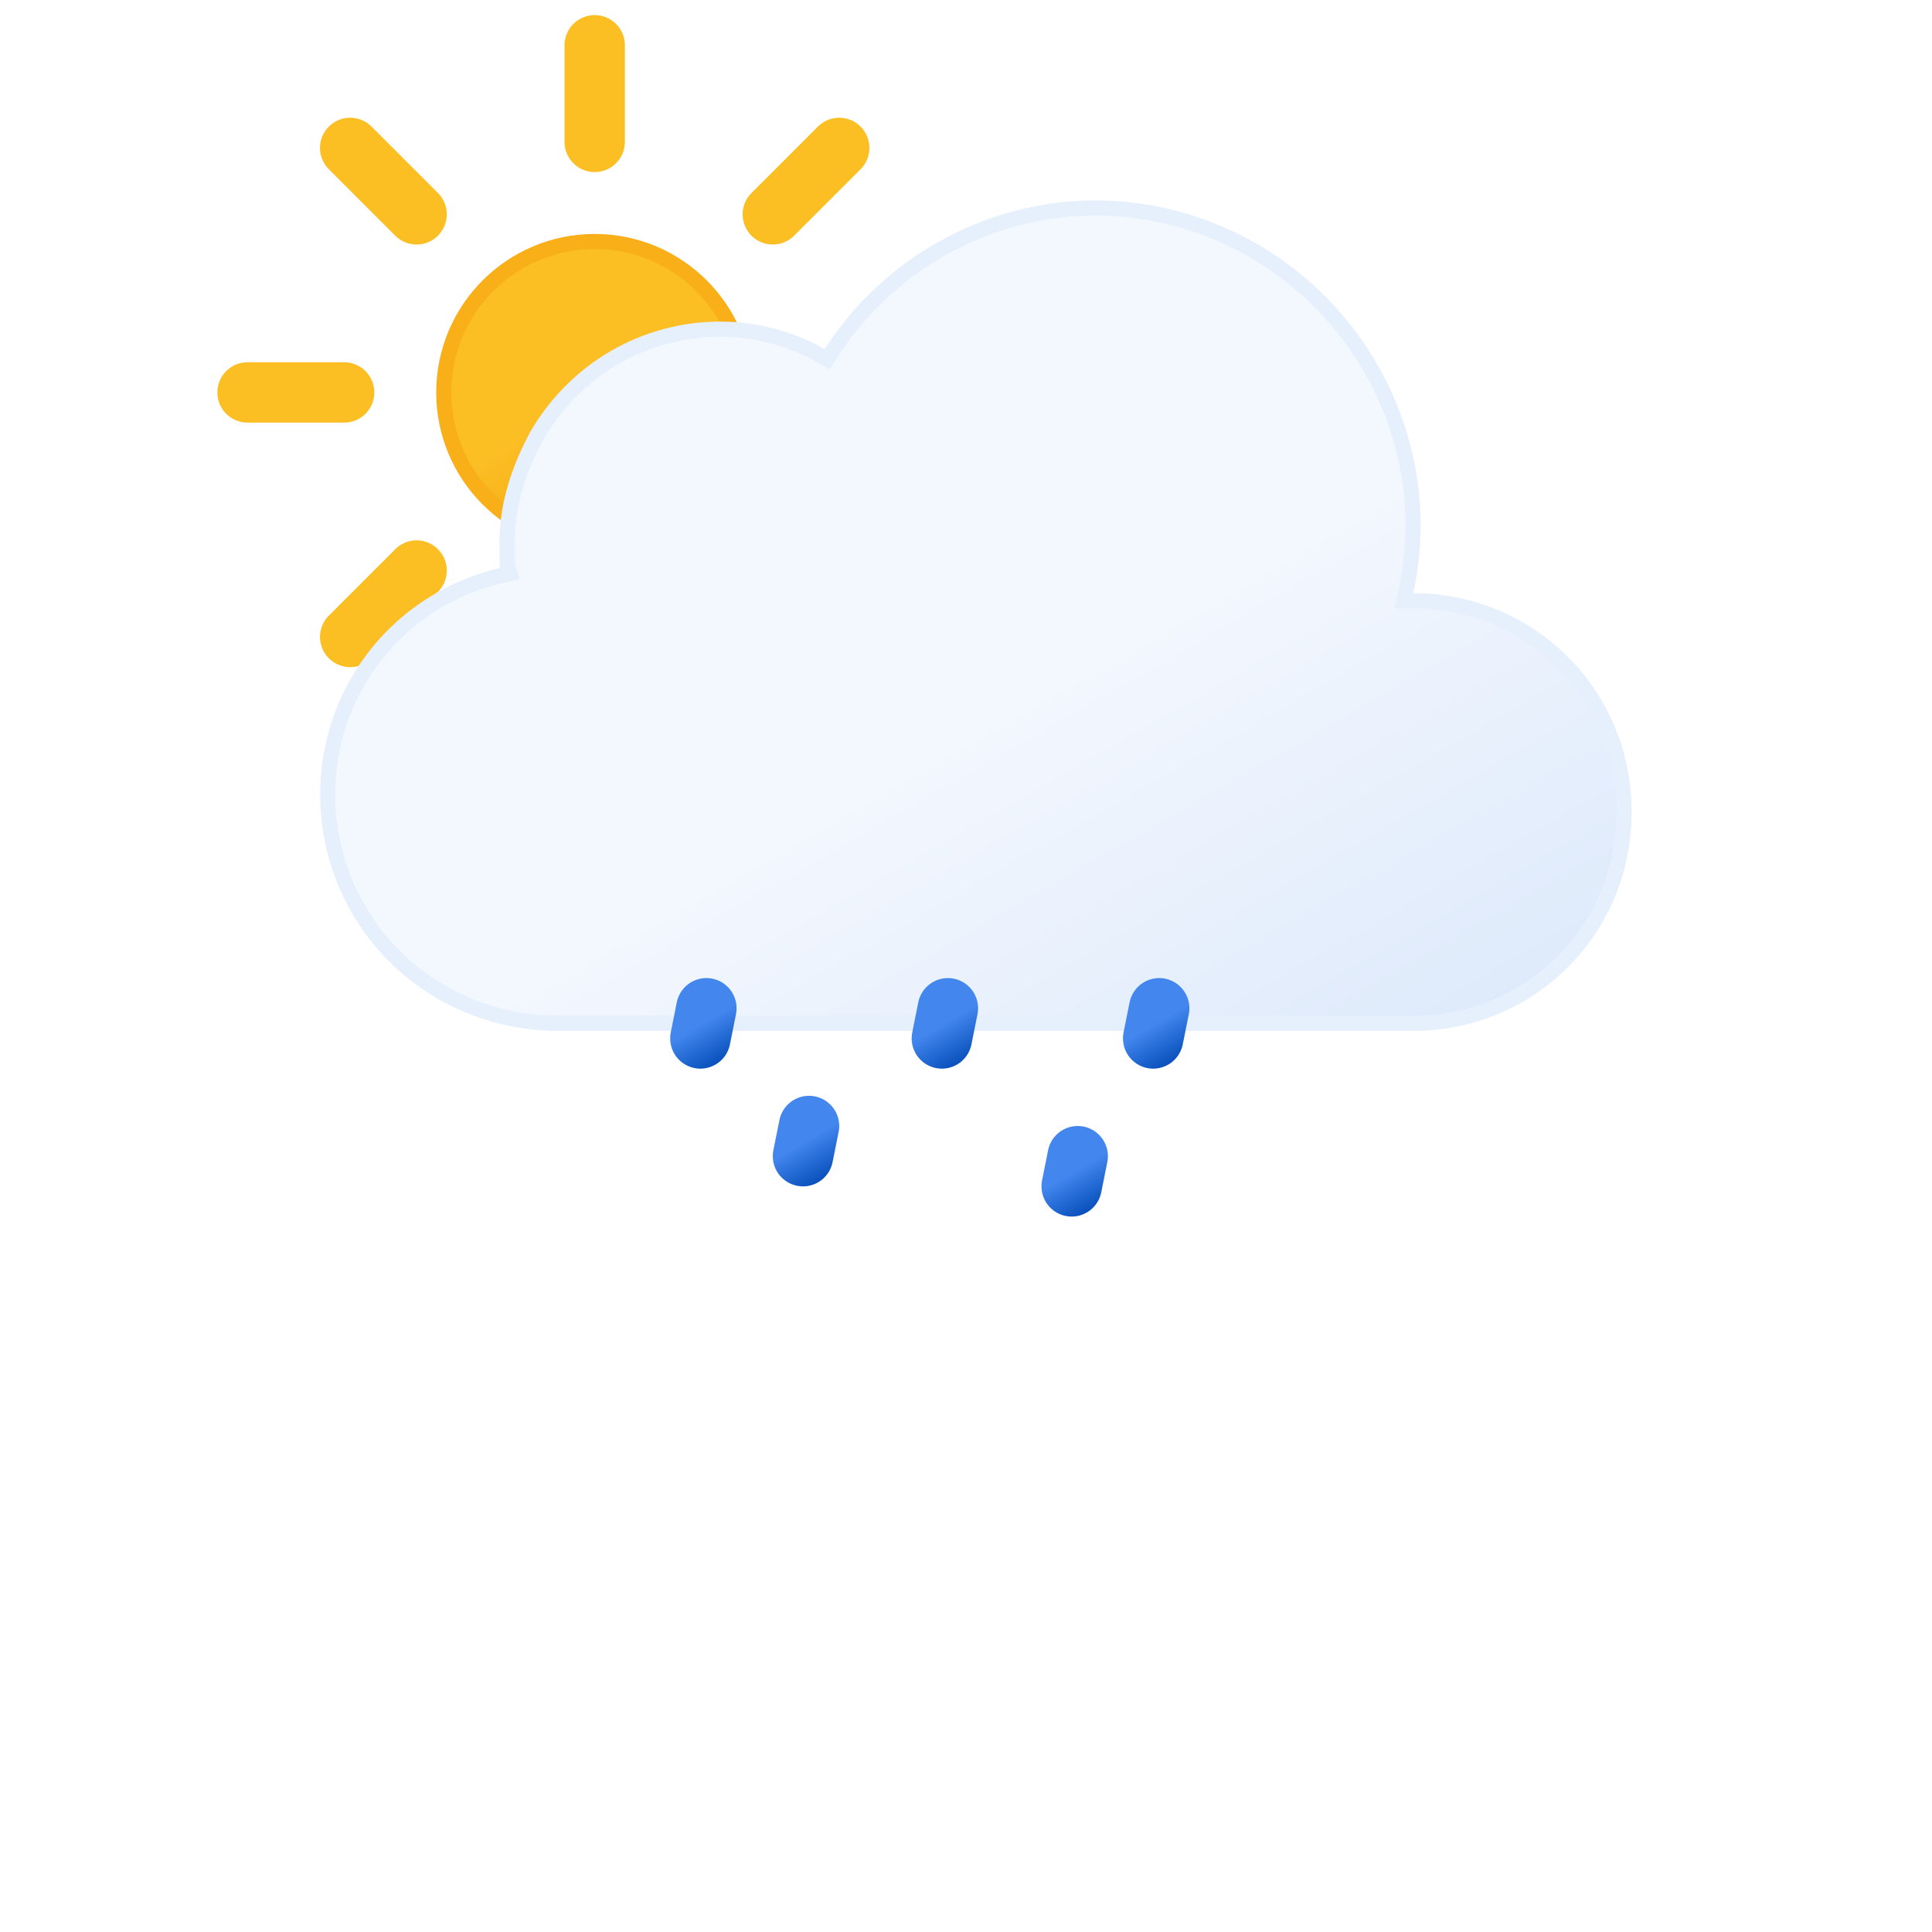
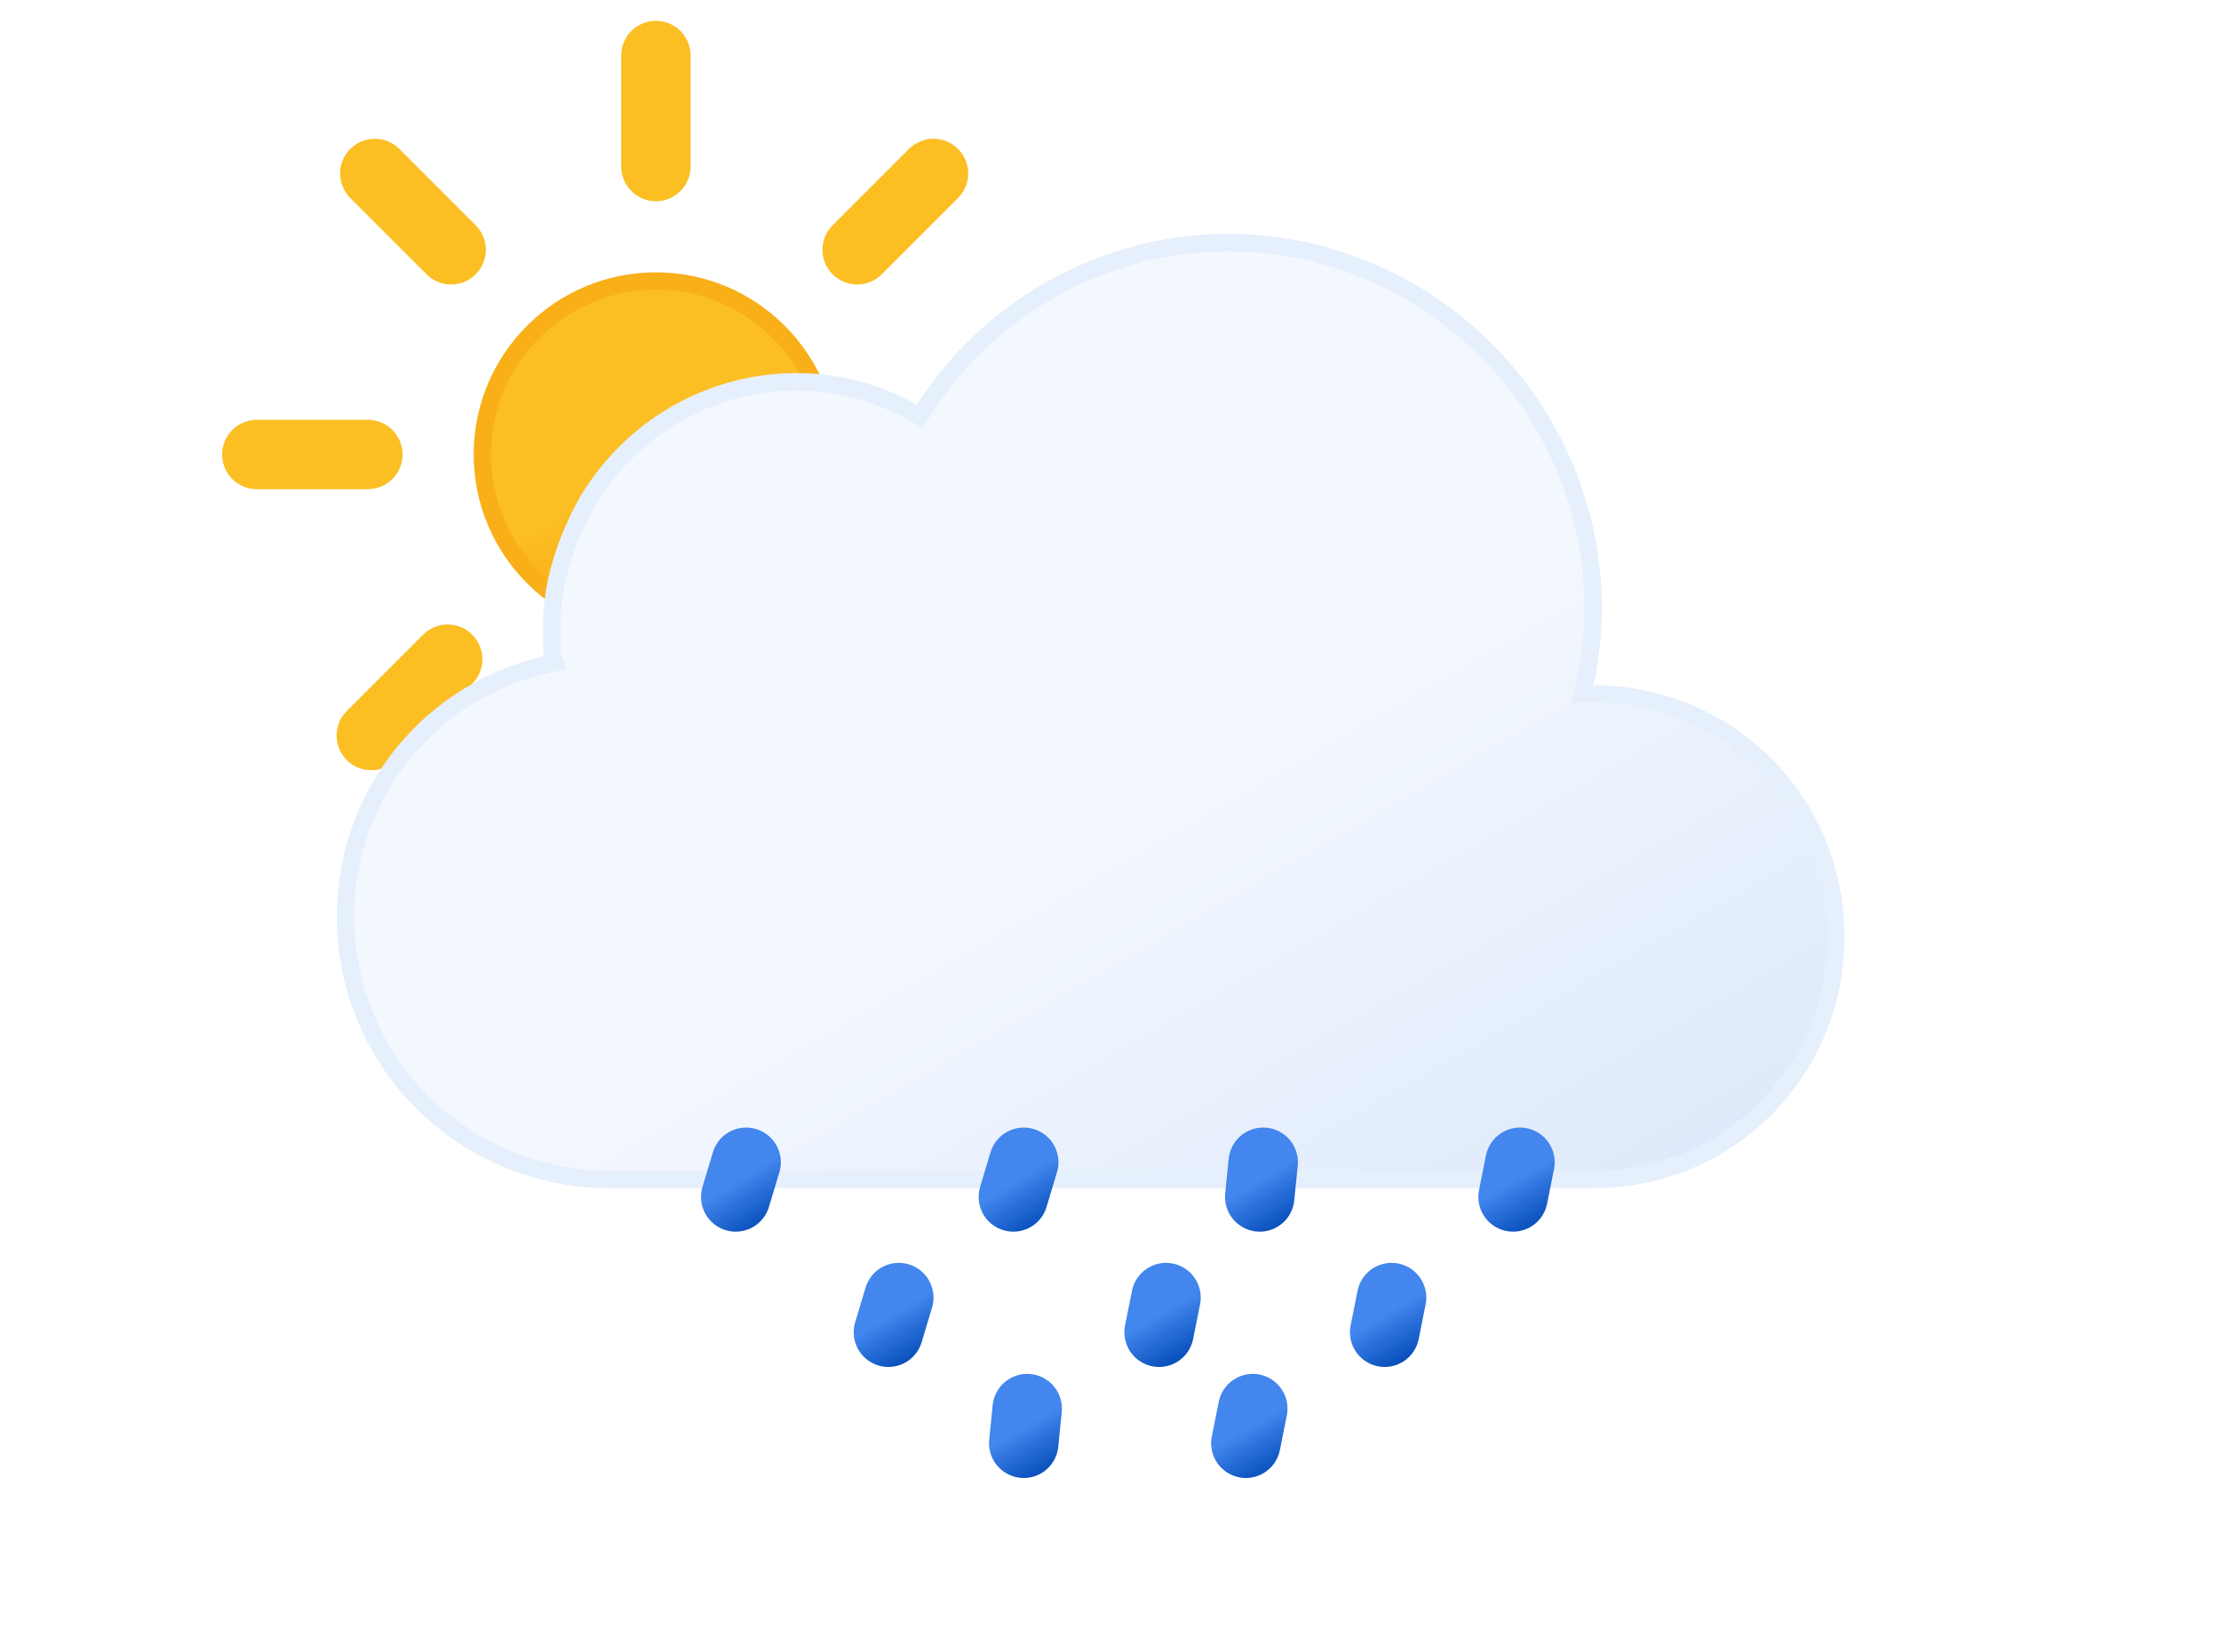
- <svg xmlns="http://www.w3.org/2000/svg" id="Layer_1" version="1.1" viewBox="0 0 64 64">
+ <svg xmlns="http://www.w3.org/2000/svg" xmlns:xlink="http://www.w3.org/1999/xlink" version="1.1" viewBox="0 0 64 47.6">
  <defs>
    <style>
-       .st0 {
+       .cls-1 {
        stroke: #fbbf24;
      }

-       .st0, .st1, .st2, .st3, .st4, .st5, .st6, .st7 {
+       .cls-1, .cls-2, .cls-3, .cls-4, .cls-5, .cls-6, .cls-7, .cls-8, .cls-9, .cls-10, .cls-11, .cls-12 {
        stroke-miterlimit: 10;
      }

-       .st0, .st2, .st3, .st4, .st5, .st6 {
+       .cls-1, .cls-2, .cls-3, .cls-4, .cls-5, .cls-6, .cls-7, .cls-8, .cls-10, .cls-11 {
        fill: none;
        stroke-linecap: round;
        stroke-width: 2px;
      }

-       .st1 {
+       .cls-2 {
+         stroke: url(#linear-gradient-6);
+       }
+ 
+       .cls-3 {
+         stroke: url(#linear-gradient-8);
+       }
+ 
+       .cls-4 {
+         stroke: url(#linear-gradient-9);
+       }
+ 
+       .cls-5 {
+         stroke: url(#linear-gradient-4);
+       }
+ 
+       .cls-6 {
+         stroke: url(#linear-gradient-3);
+       }
+ 
+       .cls-7 {
+         stroke: url(#linear-gradient-7);
+       }
+ 
+       .cls-8 {
+         stroke: url(#linear-gradient-5);
+       }
+ 
+       .cls-9 {
        fill: url(#linear-gradient);
        stroke: #f8af18;
      }

-       .st1, .st7 {
+       .cls-9, .cls-12 {
        stroke-width: .5px;
      }

-       .st2 {
-         stroke: url(#linear-gradient2);
+       .cls-10 {
+         stroke: url(#linear-gradient-11);
      }

-       .st3 {
-         stroke: url(#linear-gradient4);
+       .cls-11 {
+         stroke: url(#linear-gradient-10);
      }

-       .st4 {
-         stroke: url(#linear-gradient5);
-       }
- 
-       .st5 {
-         stroke: url(#linear-gradient3);
-       }
- 
-       .st6 {
-         stroke: url(#linear-gradient6);
-       }
- 
-       .st7 {
-         fill: url(#linear-gradient1);
+       .cls-12 {
+         fill: url(#linear-gradient-2);
        stroke: #e6effc;
      }
    </style>
-     <linearGradient id="linear-gradient" x1="17.2" y1="1460.7" x2="22.2" y2="1469.3" gradientTransform="translate(0 -1452)" gradientUnits="userSpaceOnUse">
+     <linearGradient id="linear-gradient" x1="16.4" y1="1460.8" x2="21.4" y2="1469.4" gradientTransform="translate(0 -1452)" gradientUnits="userSpaceOnUse">
      <stop offset="0" stop-color="#fbbf24" />
      <stop offset=".5" stop-color="#fbbf24" />
      <stop offset="1" stop-color="#f59e0b" />
    </linearGradient>
-     <linearGradient id="linear-gradient1" x1="22.9" y1="-670.3" x2="39.5" y2="-699.2" gradientTransform="translate(0 -660) scale(1 -1)" gradientUnits="userSpaceOnUse">
+     <linearGradient id="linear-gradient-2" x1="22" y1="1462.4" x2="38.6" y2="1491.2" gradientTransform="translate(0 -1452)" gradientUnits="userSpaceOnUse">
      <stop offset="0" stop-color="#f3f7fe" />
      <stop offset=".5" stop-color="#f3f7fe" />
      <stop offset="1" stop-color="#deeafb" />
    </linearGradient>
-     <linearGradient id="linear-gradient2" x1="22.6" y1="-692.7" x2="24" y2="-695.1" gradientTransform="translate(0 -660) scale(1 -1)" gradientUnits="userSpaceOnUse">
+     <linearGradient id="linear-gradient-3" x1="20.6" y1="1484.8" x2="22.1" y2="1487.2" gradientTransform="translate(0 -1452)" gradientUnits="userSpaceOnUse">
      <stop offset="0" stop-color="#4286ee" />
      <stop offset=".5" stop-color="#4286ee" />
      <stop offset="1" stop-color="#0950bc" />
    </linearGradient>
-     <linearGradient id="linear-gradient3" x1="30.6" y1="-692.7" x2="32" y2="-695.1" gradientTransform="translate(0 -660) scale(1 -1)" gradientUnits="userSpaceOnUse">
-       <stop offset="0" stop-color="#4286ee" />
-       <stop offset=".5" stop-color="#4286ee" />
-       <stop offset="1" stop-color="#0950bc" />
-     </linearGradient>
-     <linearGradient id="linear-gradient4" x1="37.6" y1="-692.7" x2="39" y2="-695.1" gradientTransform="translate(0 -660) scale(1 -1)" gradientUnits="userSpaceOnUse">
-       <stop offset="0" stop-color="#4286ee" />
-       <stop offset=".5" stop-color="#4286ee" />
-       <stop offset="1" stop-color="#0950bc" />
-     </linearGradient>
-     <linearGradient id="linear-gradient5" x1="26" y1="-696.6" x2="27.4" y2="-699" gradientTransform="translate(0 -660) scale(1 -1)" gradientUnits="userSpaceOnUse">
-       <stop offset="0" stop-color="#4286ee" />
-       <stop offset=".5" stop-color="#4286ee" />
-       <stop offset="1" stop-color="#0950bc" />
-     </linearGradient>
-     <linearGradient id="linear-gradient6" x1="34.9" y1="-697.6" x2="36.3" y2="-700" gradientTransform="translate(0 -660) scale(1 -1)" gradientUnits="userSpaceOnUse">
-       <stop offset="0" stop-color="#4286ee" />
-       <stop offset=".5" stop-color="#4286ee" />
-       <stop offset="1" stop-color="#0950bc" />
-     </linearGradient>
+     <linearGradient id="linear-gradient-4" x1="28.6" x2="30.1" y2="1487.2" xlink:href="#linear-gradient-3" />
+     <linearGradient id="linear-gradient-5" x1="35.6" x2="37.1" y2="1487.2" xlink:href="#linear-gradient-3" />
+     <linearGradient id="linear-gradient-6" x1="25" y1="1488.7" x2="26.4" y2="1491.1" xlink:href="#linear-gradient-3" />
+     <linearGradient id="linear-gradient-7" x1="32.7" y1="1488.7" x2="34.1" y2="1491.1" xlink:href="#linear-gradient-3" />
+     <linearGradient id="linear-gradient-8" x1="43" y1="1484.8" x2="44.4" y2="1487.2" xlink:href="#linear-gradient-3" />
+     <linearGradient id="linear-gradient-9" x1="39.2" y1="1488.7" x2="40.6" y2="1491.1" xlink:href="#linear-gradient-3" />
+     <linearGradient id="linear-gradient-10" x1="28.9" y1="1491.9" x2="30.3" y2="1494.3" xlink:href="#linear-gradient-3" />
+     <linearGradient id="linear-gradient-11" x1="35.4" y1="1491.9" x2="36.8" y2="1494.3" xlink:href="#linear-gradient-3" />
  </defs>
  <g>
-     <circle class="st1" cx="19.7" cy="13" r="5" />
-     <path class="st0" d="M19.7,4.7V1.5M19.7,24.5v-3.2M25.6,7.1l2.2-2.2M11.6,21.1l2.2-2.2M13.8,7.1l-2.2-2.2M27.8,21.1l-2.2-2.2M8.2,13h3.2M31.2,13h-3.2" />
+     <g id="Layer_1">
+       <g>
+         <g>
+           <circle class="cls-9" cx="18.9" cy="13.1" r="5" />
+           <path class="cls-1" d="M18.9,4.8V1.6M18.9,24.6v-3.2M24.7,7.2l2.2-2.2M10.7,21.2l2.2-2.2M13,7.2l-2.2-2.2M27,21.2l-2.2-2.2M7.4,13.1h3.2M30.4,13.1h-3.2" />
+         </g>
+         <path class="cls-12" d="M45.9,20h-.3c1.4-5.6-2.1-11.3-7.7-12.7-4.4-1.1-9,.8-11.4,4.7-3.3-2-7.6-.9-9.6,2.5-.6,1.1-1,2.3-1,3.5s0,.8.1,1.1c-4.1.8-6.7,4.7-5.9,8.8.7,3.5,3.7,6,7.3,6.1h28.5c3.9,0,7-3.1,7-7s-3.1-7-7-7Z" />
+         <line class="cls-6" x1="21.5" y1="33.5" x2="21.2" y2="34.5" />
+         <line class="cls-5" x1="29.5" y1="33.5" x2="29.2" y2="34.5" />
+         <line class="cls-8" x1="36.4" y1="33.5" x2="36.3" y2="34.5" />
+         <line class="cls-2" x1="25.9" y1="37.4" x2="25.6" y2="38.4" />
+         <line class="cls-7" x1="33.6" y1="37.4" x2="33.4" y2="38.4" />
+         <line class="cls-3" x1="43.8" y1="33.5" x2="43.6" y2="34.5" />
+         <line class="cls-4" x1="40.1" y1="37.4" x2="39.9" y2="38.4" />
+         <line class="cls-11" x1="29.6" y1="40.6" x2="29.5" y2="41.6" />
+         <line class="cls-10" x1="36.1" y1="40.6" x2="35.9" y2="41.6" />
+       </g>
+     </g>
  </g>
-   <path class="st7" d="M46.8,19.9h-.3c1.4-5.6-2.1-11.3-7.7-12.7-4.4-1.1-9,.8-11.4,4.7-3.3-2-7.6-.9-9.6,2.5-.6,1.1-1,2.3-1,3.5s0,.8.1,1.1c-4.1.8-6.7,4.7-5.9,8.8.7,3.5,3.7,6,7.3,6.1h28.5c3.9,0,7-3.1,7-7s-3.1-7-7-7Z" />
-   <line class="st2" x1="23.4" y1="33.4" x2="23.2" y2="34.4" />
-   <line class="st5" x1="31.4" y1="33.4" x2="31.2" y2="34.4" />
-   <line class="st3" x1="38.4" y1="33.4" x2="38.2" y2="34.4" />
-   <line class="st4" x1="26.8" y1="37.3" x2="26.6" y2="38.3" />
-   <line class="st6" x1="35.7" y1="38.3" x2="35.5" y2="39.3" />
</svg>
